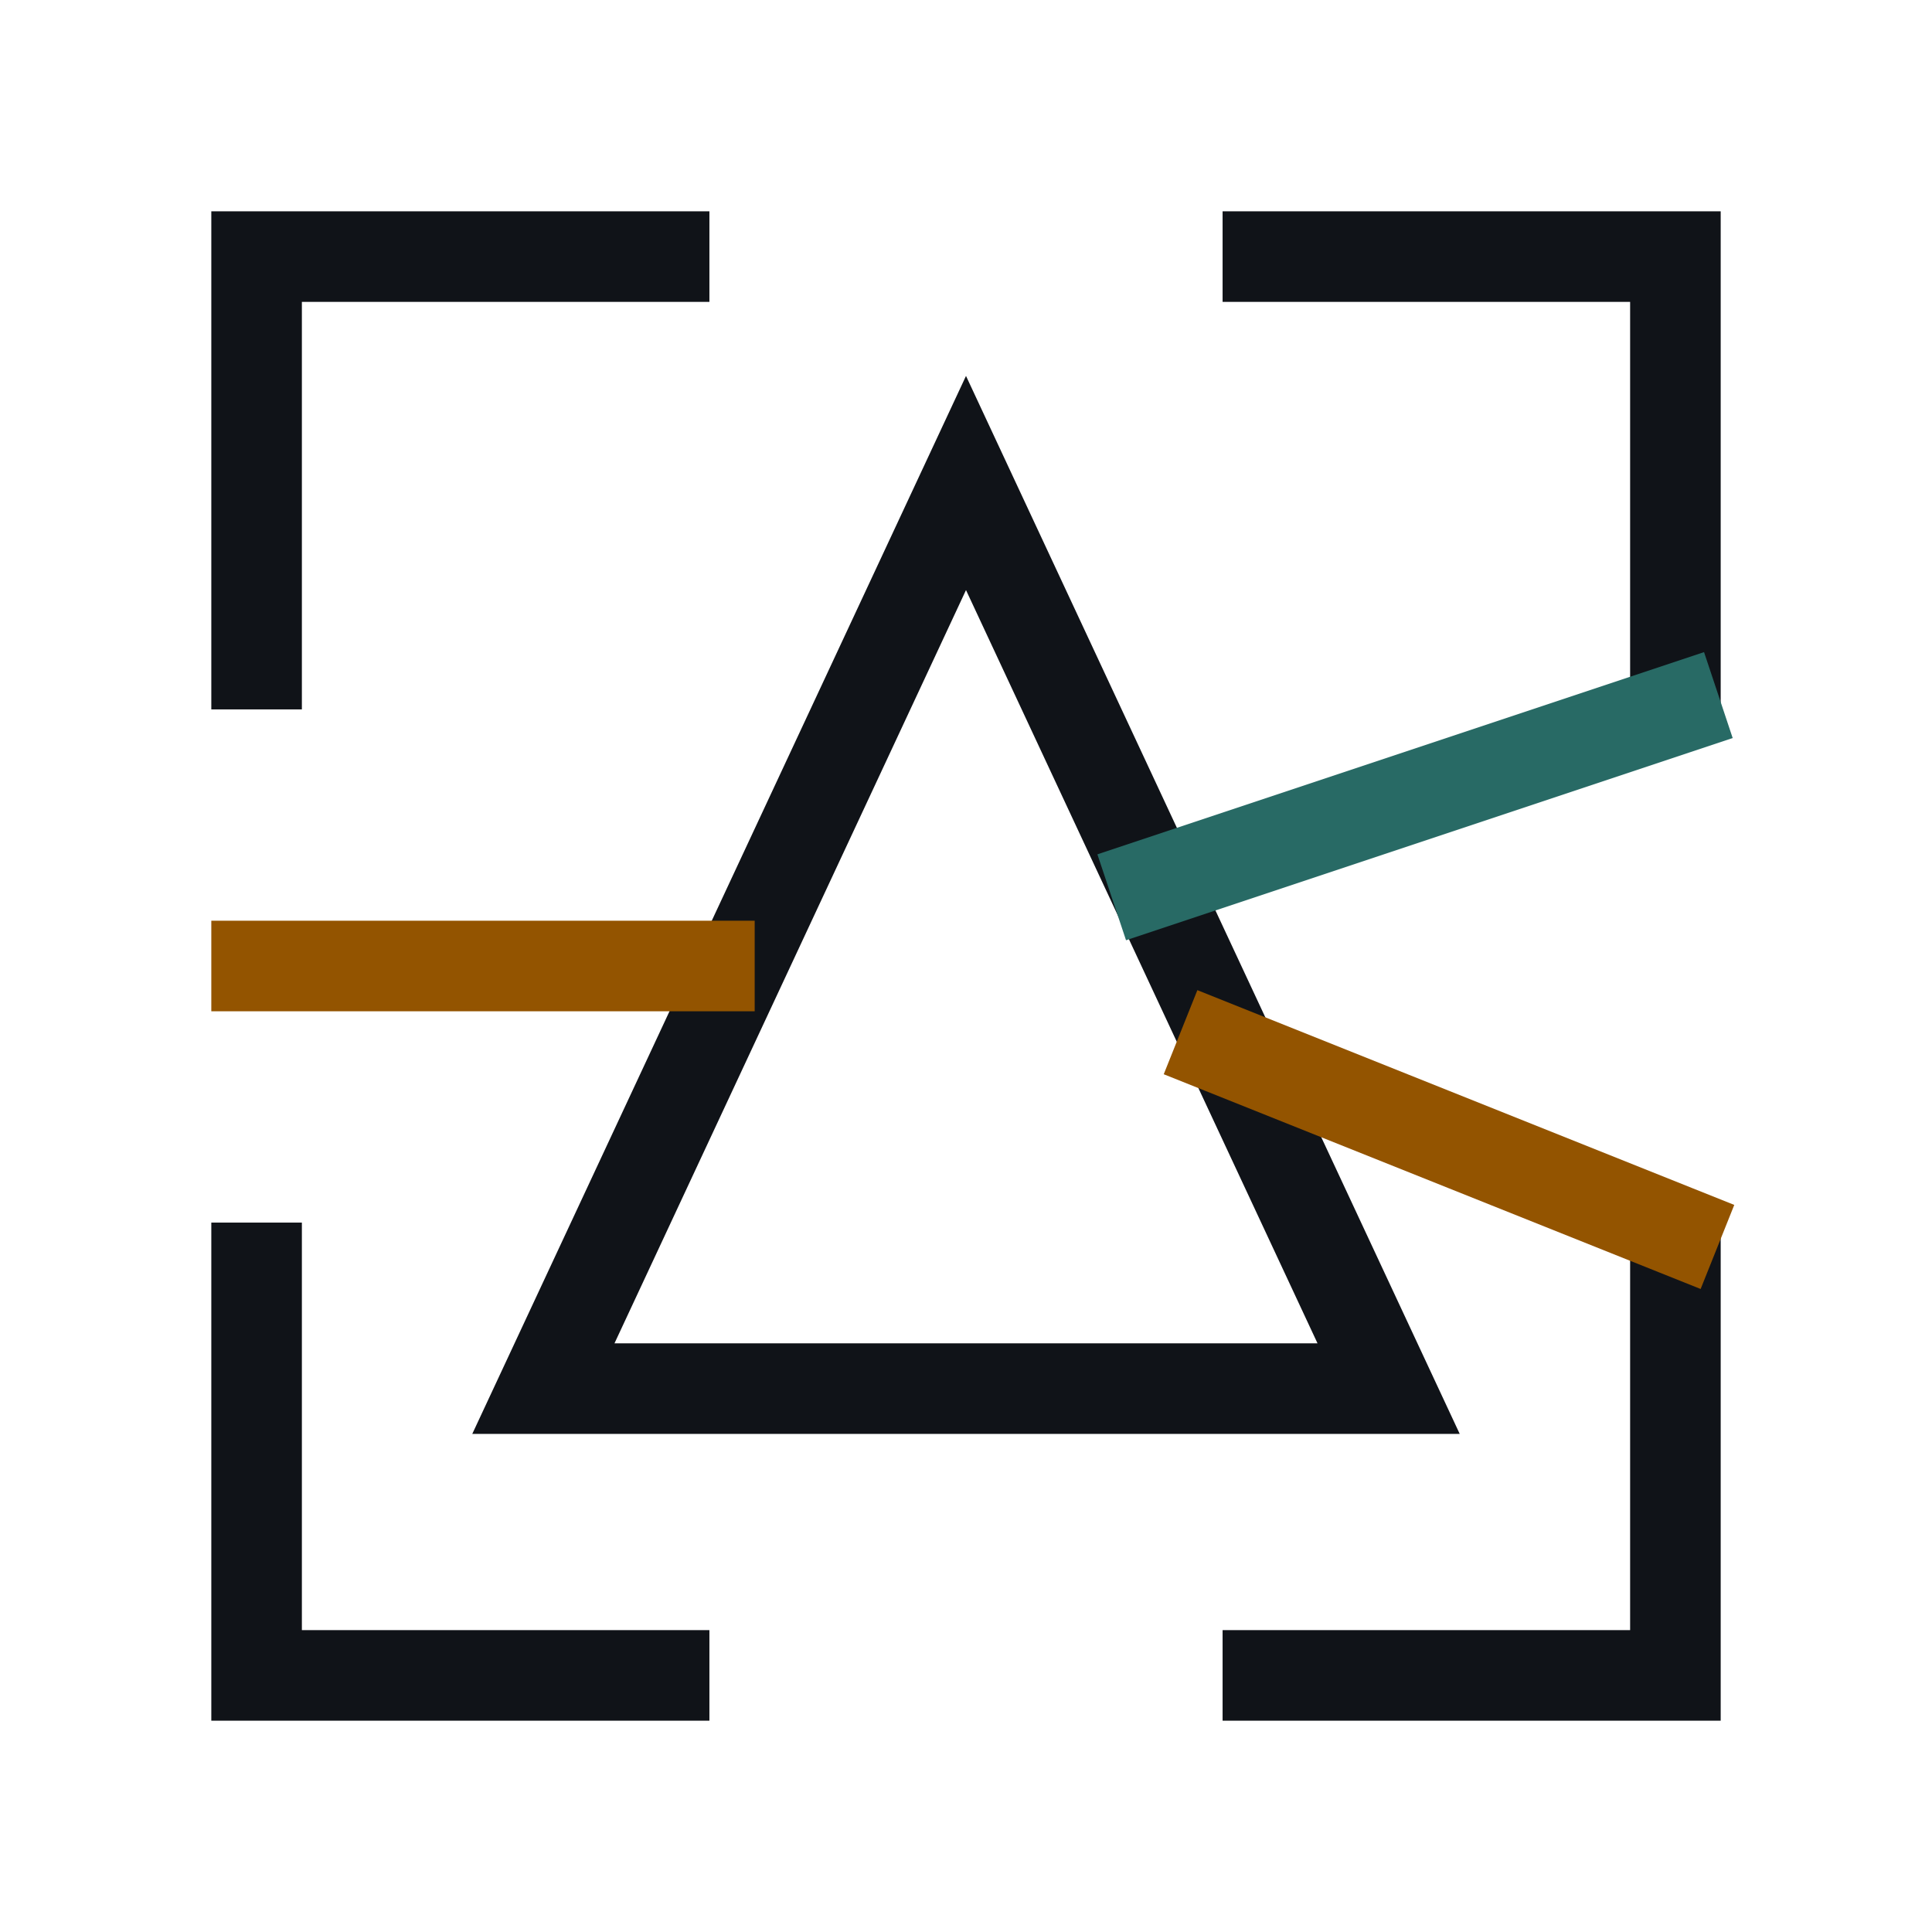
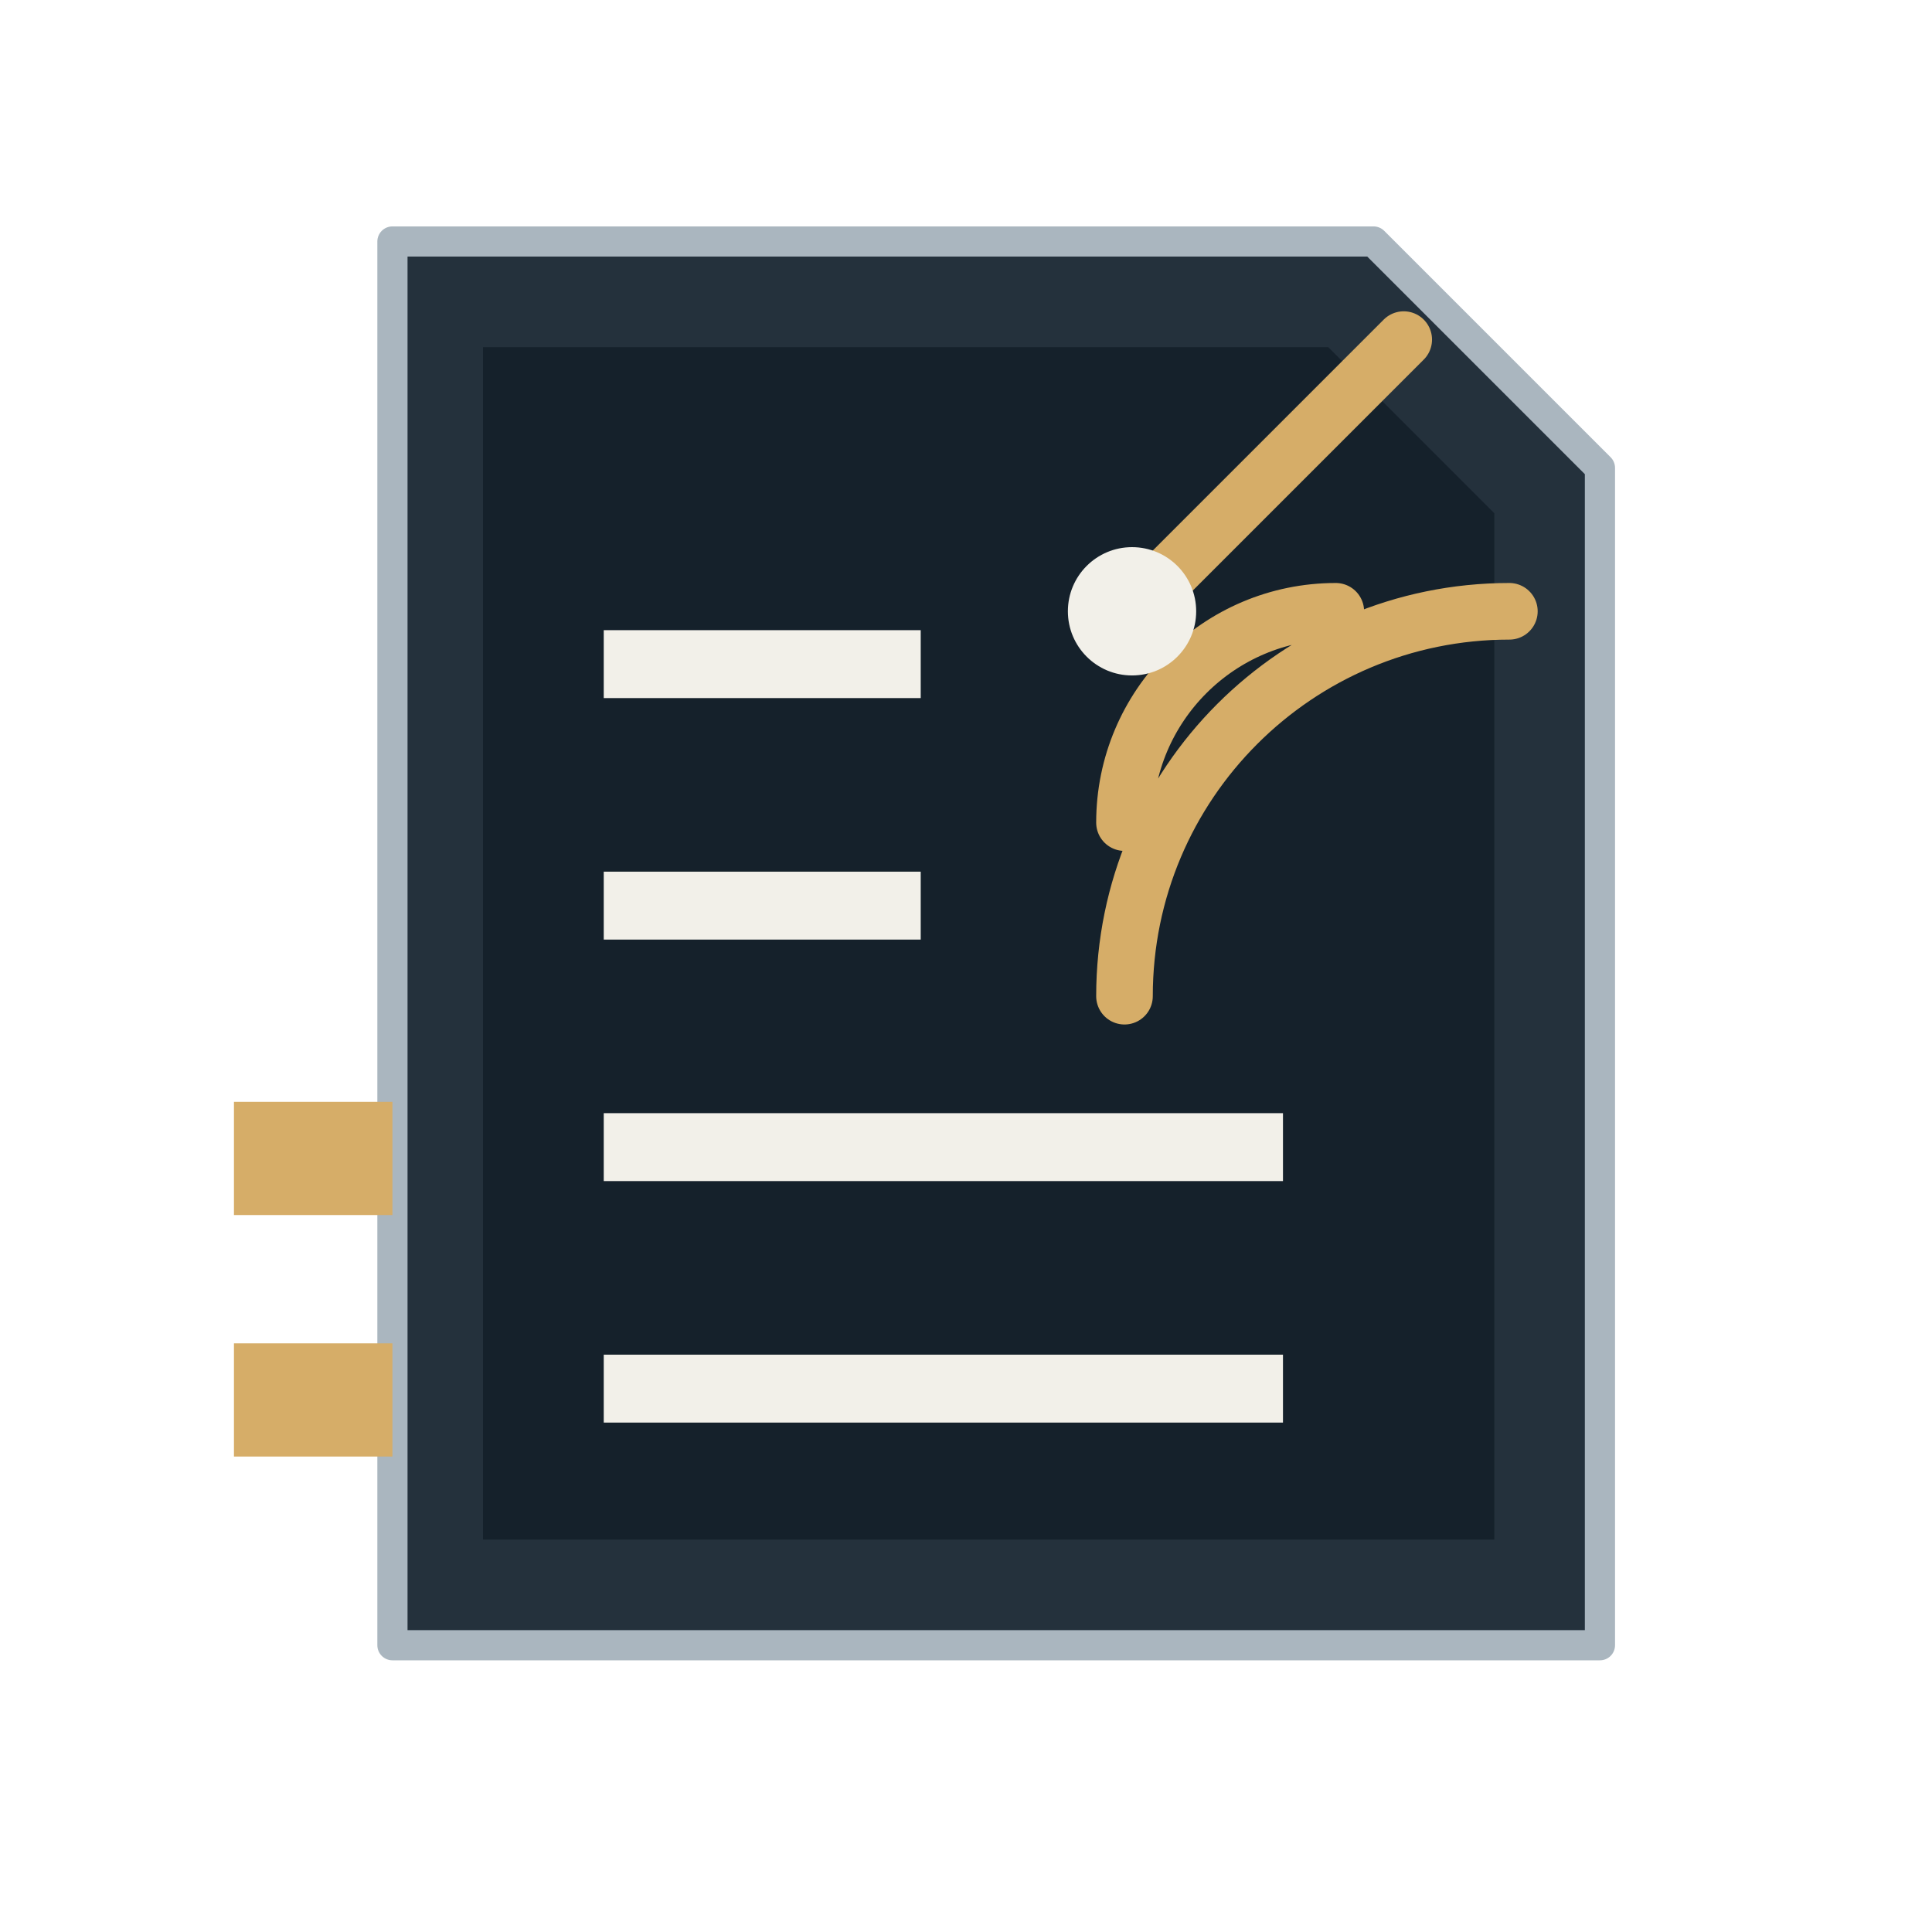
- <svg xmlns="http://www.w3.org/2000/svg" width="256" height="256" viewBox="0 0 256 256" role="img" aria-labelledby="title desc">
-   <g fill="none" stroke-linecap="square" stroke-linejoin="miter">
-     <path d="M34 88V34H88M168 34H222V88M222 168V222H168M88 222H34V168" stroke="#101318" stroke-width="12" />
-     <path d="M128 64L72 184H184Z" stroke="#101318" stroke-width="12" />
-     <path d="M34 128H94" stroke="#935400" stroke-width="12" />
-     <path d="M153 117L222 94" stroke="#286a65" stroke-width="12" />
-     <path d="M162 139L222 163" stroke="#935400" stroke-width="12" />
-   </g>
+ <svg xmlns="http://www.w3.org/2000/svg" viewBox="0 0 512 512" role="img" aria-labelledby="title">
+   <path fill="#24313c" stroke="#aab6bf" stroke-width="8" stroke-linejoin="round" d="M104 64H364L424 124V436H104Z" />
+   <path fill="#15212b" d="M128 92H352L396 136V408H128Z" />
+   <path fill="none" stroke="#f2f0e9" stroke-width="18" d="M160 176H244M160 240H244M160 304H340M160 368H340" />
+   <path fill="none" stroke="#d6ad68" stroke-width="15" stroke-linecap="round" d="M298 264A102 102 0 0 1 400 162M298 218A56 56 0 0 1 354 162M300 162L372 90" />
+   <circle cx="300" cy="162" r="17" fill="#f2f0e9" />
+   <path fill="#d6ad68" d="M62 292H104V322H62ZM62 356H104V386H62Z" />
</svg>
